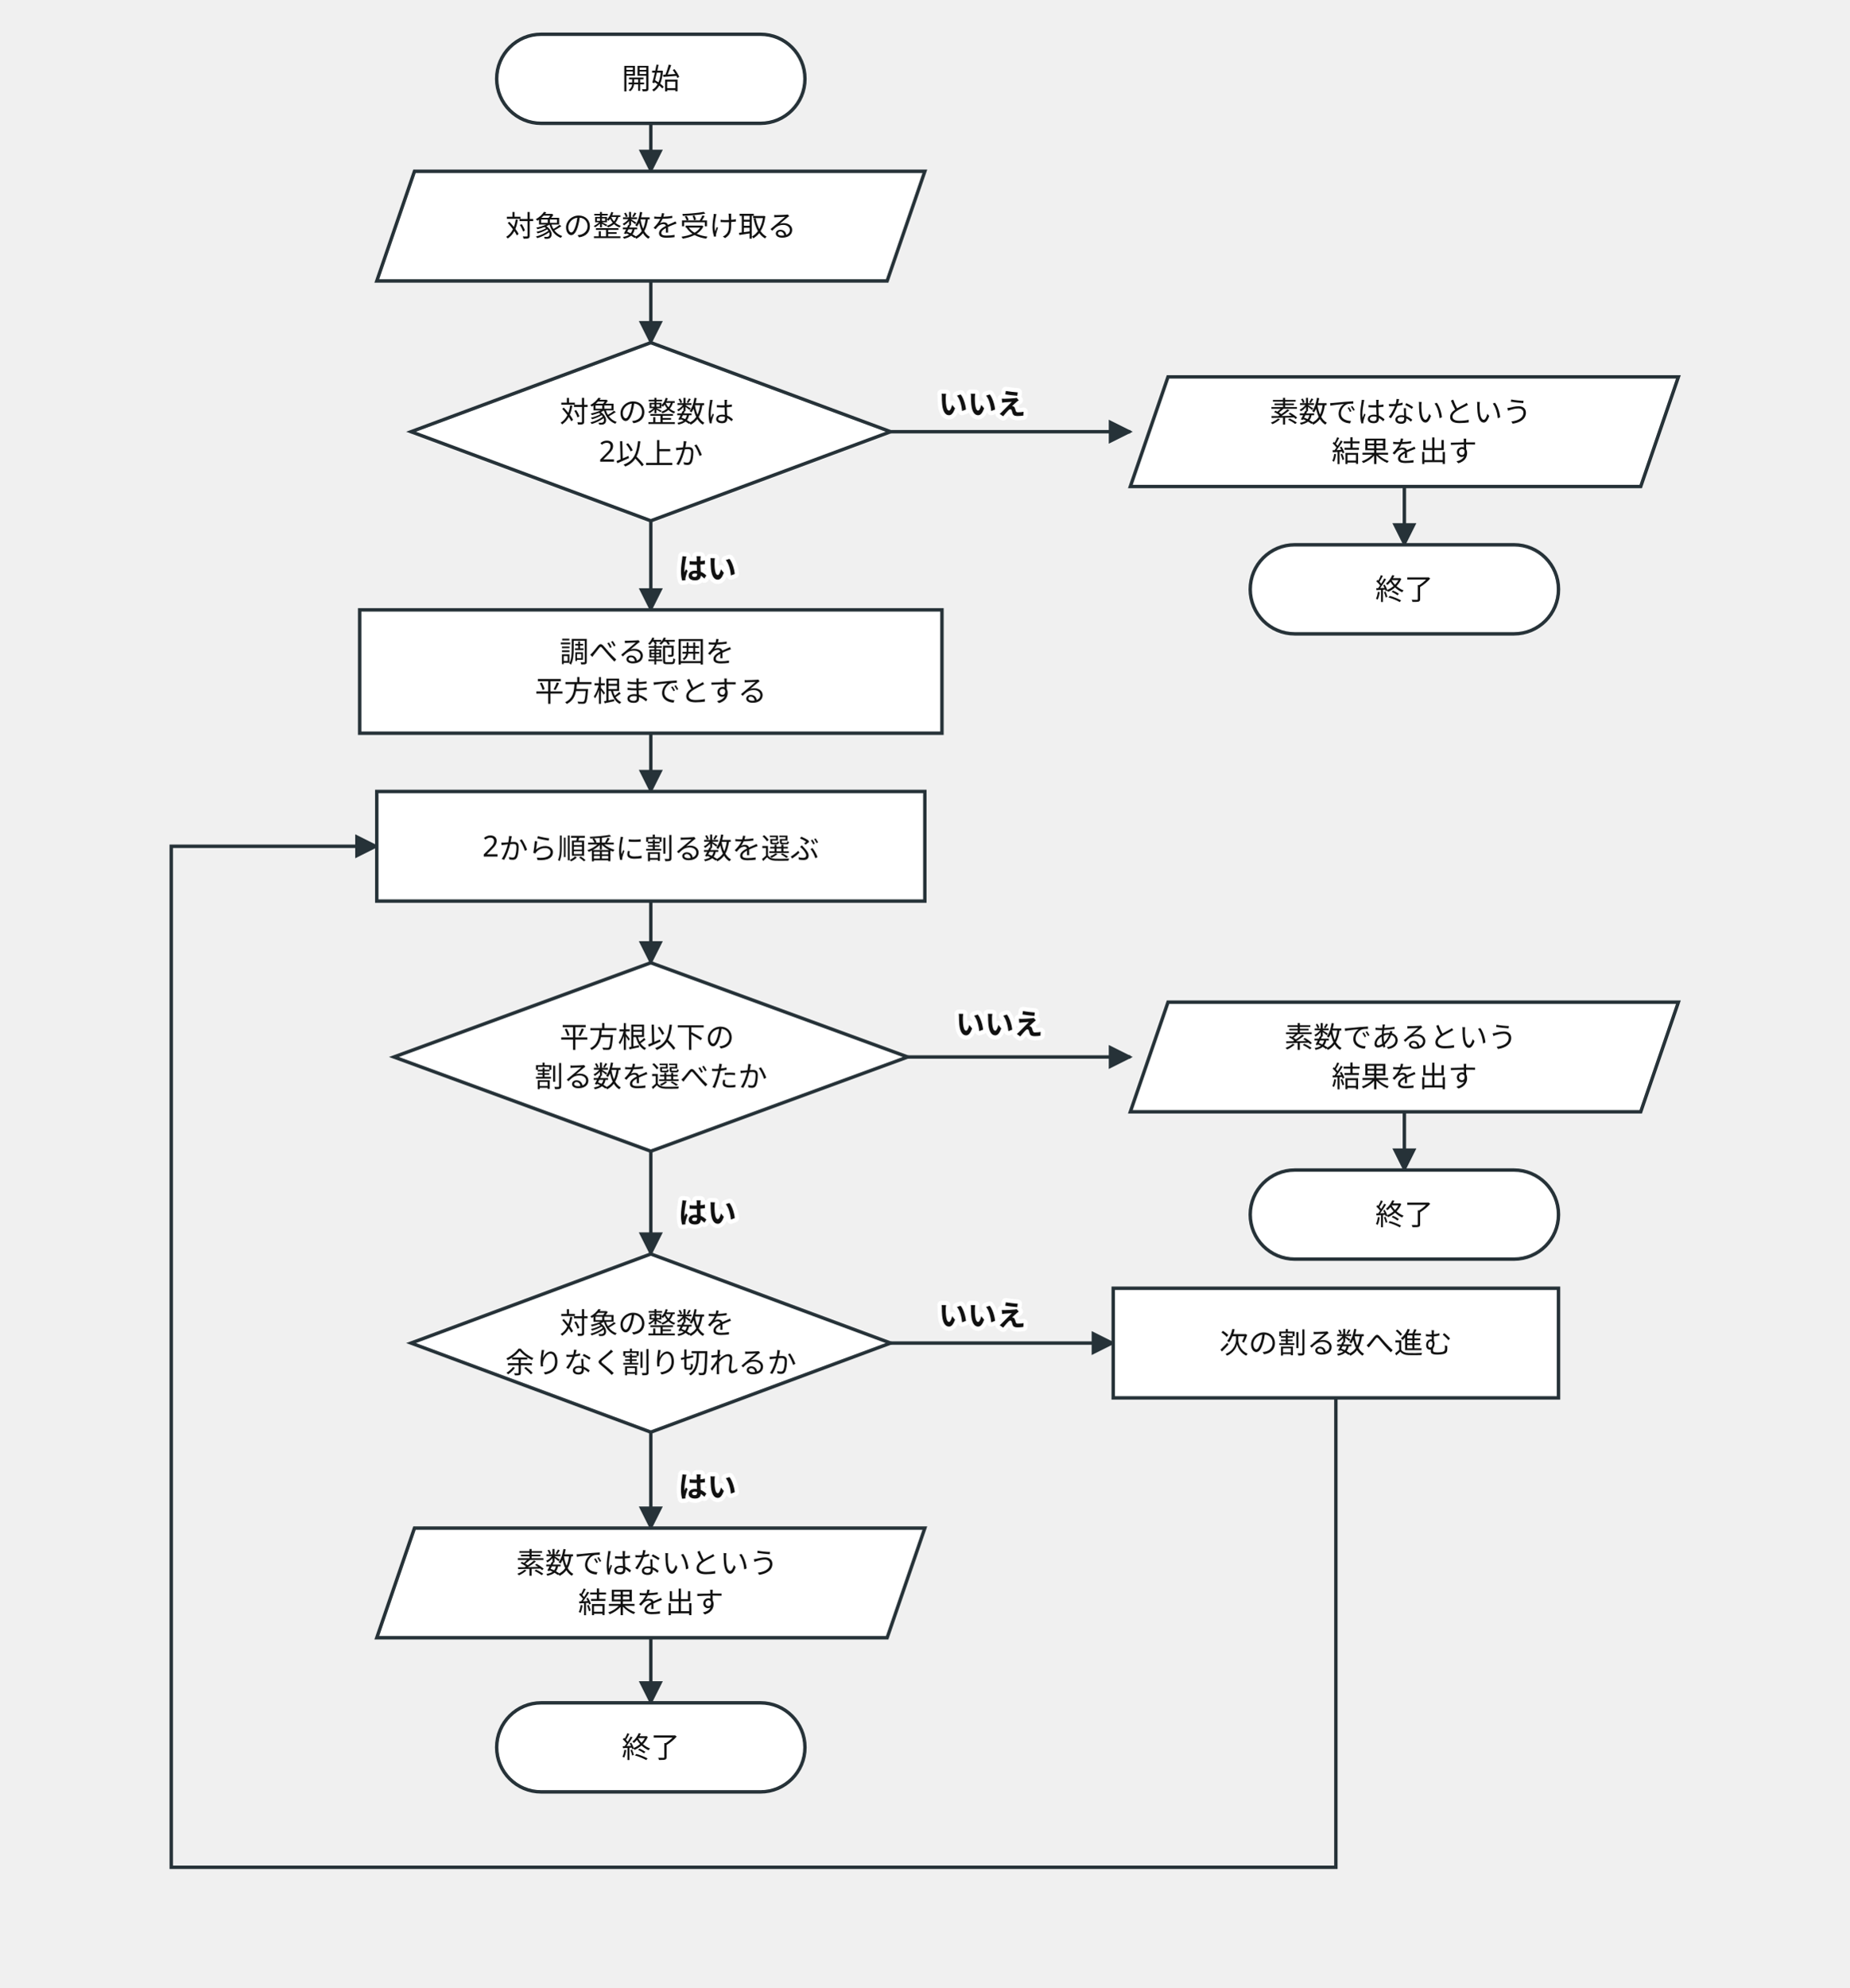
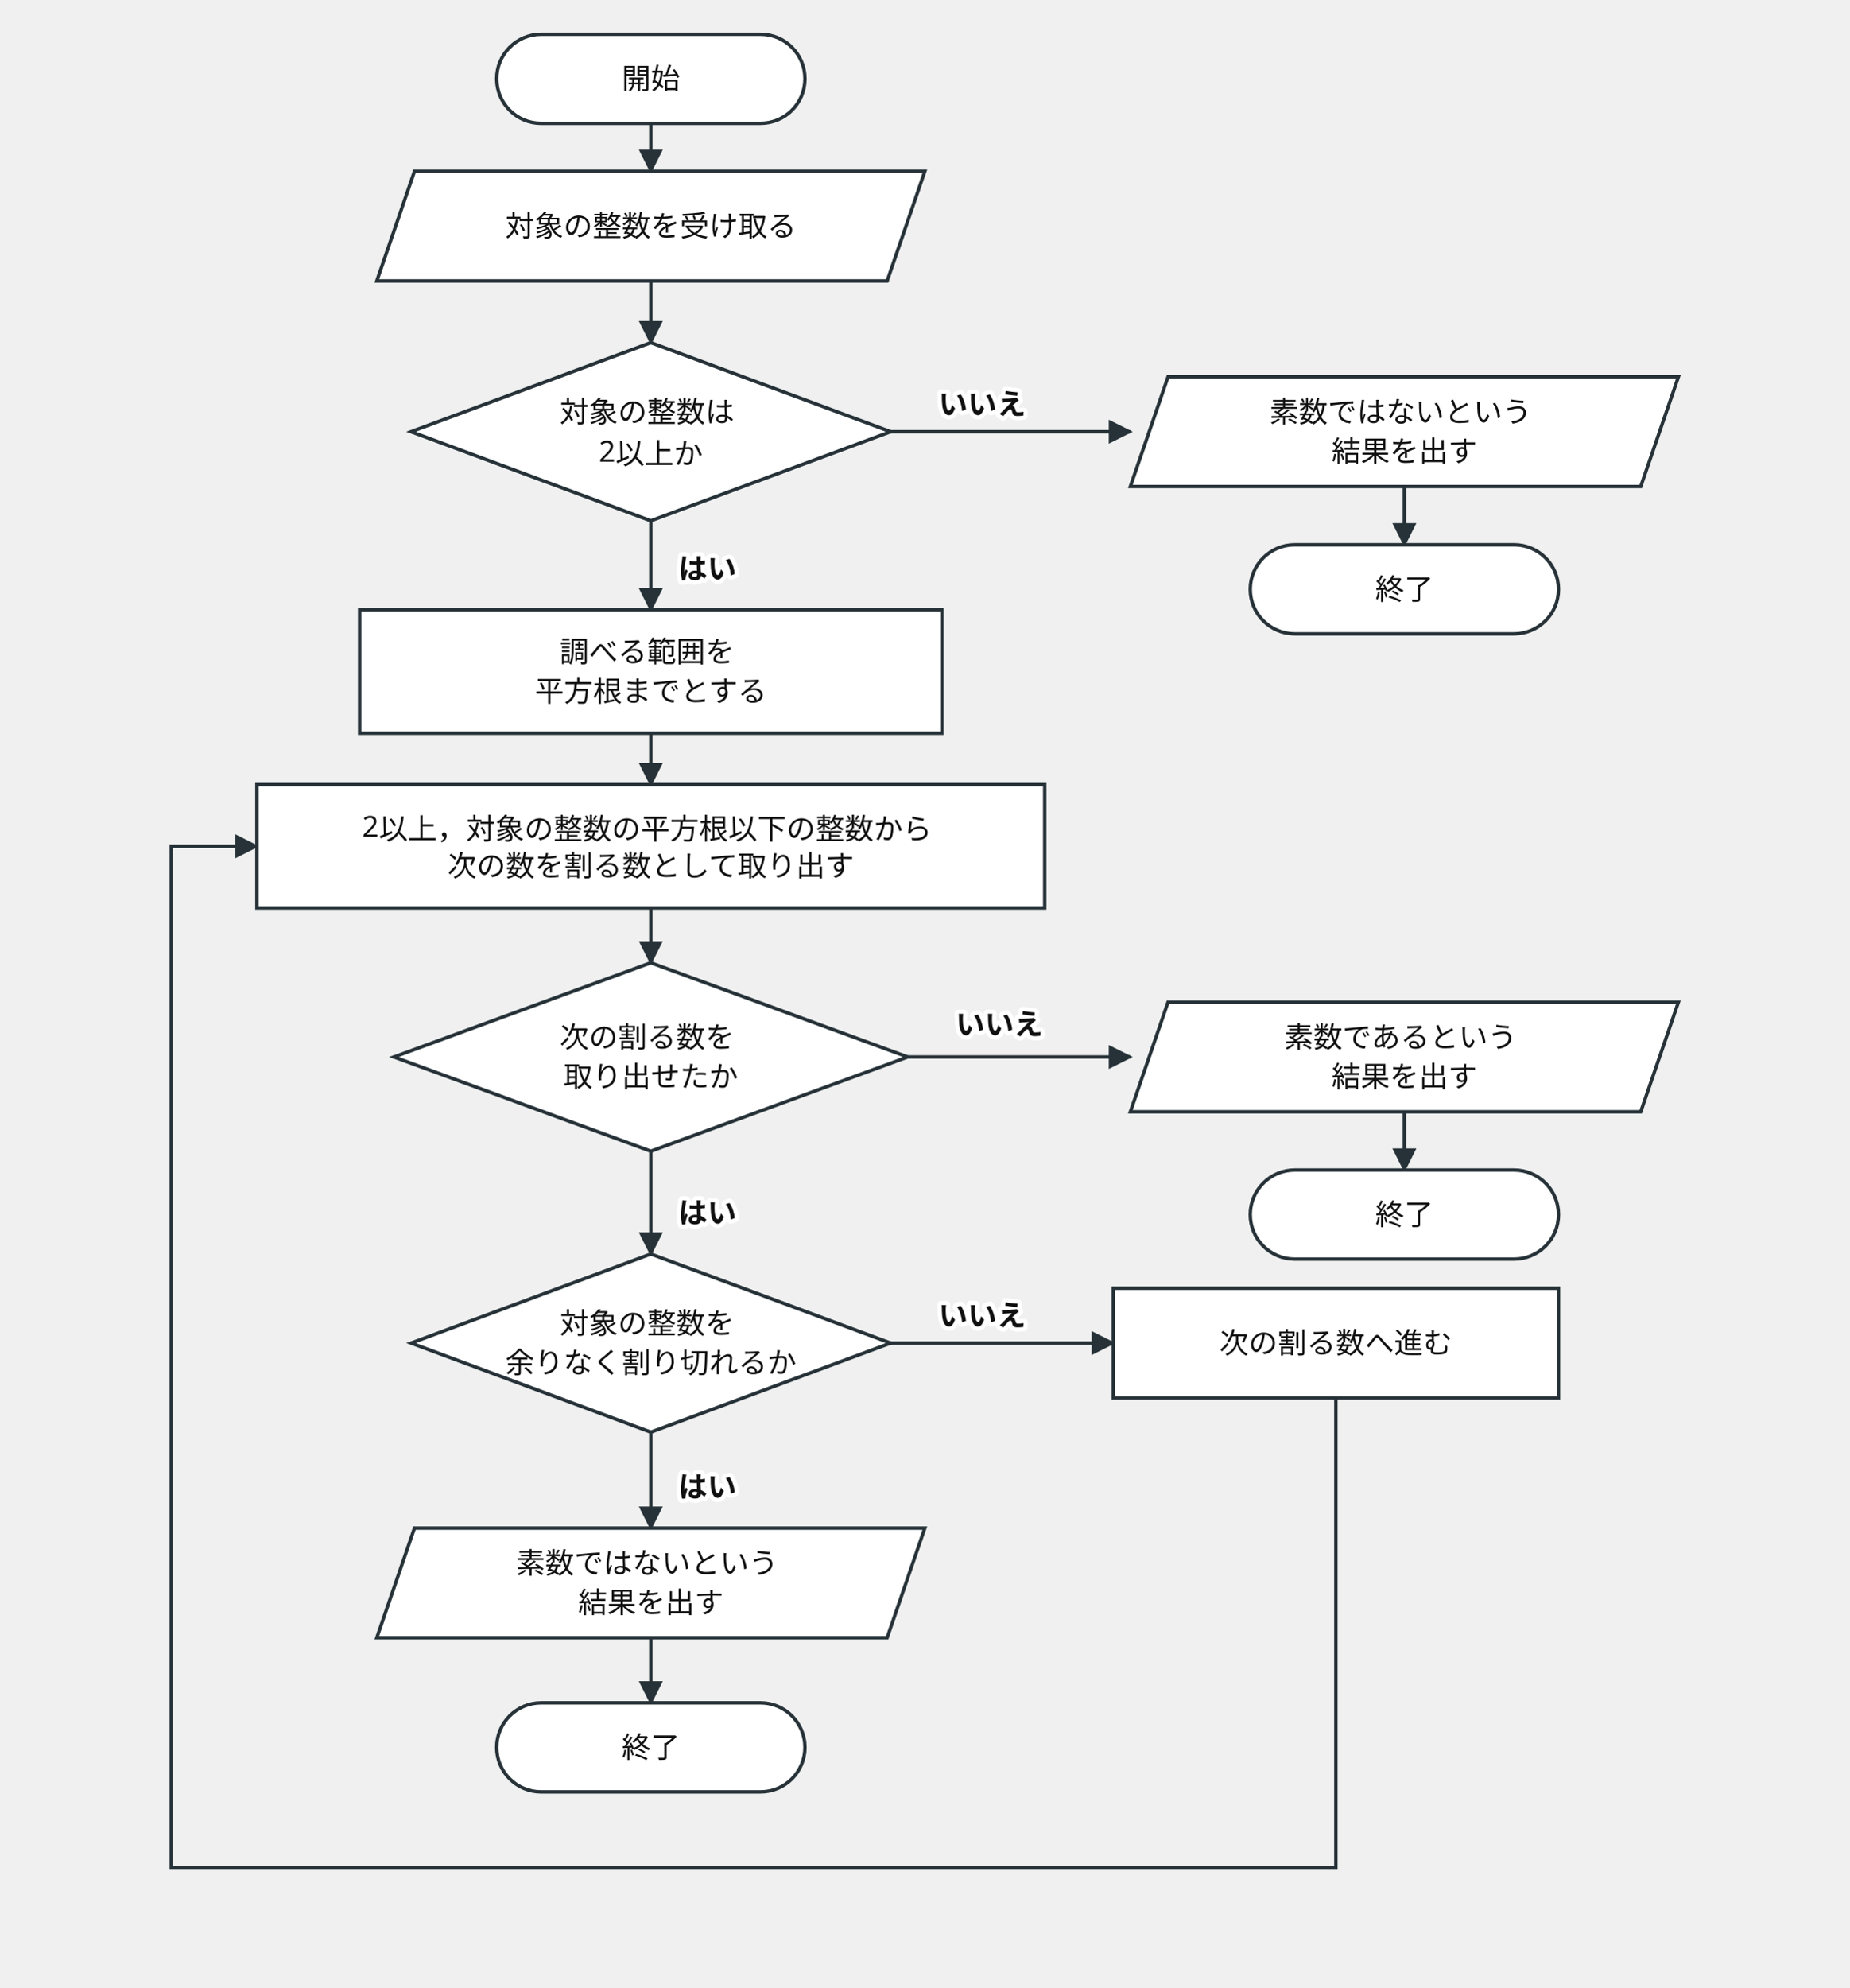
<svg xmlns="http://www.w3.org/2000/svg" width="1080" height="1160" viewBox="0 0 1080 1160" role="img" aria-labelledby="title desc">
  <defs>
    <marker id="arrow" viewBox="0 0 10 10" refX="9" refY="5" markerWidth="7" markerHeight="7" orient="auto-start-reverse">
      <path d="M 0 0 L 10 5 L 0 10 z" fill="#263238" />
    </marker>
  </defs>
  <g class="edge">
    <polyline points="380,72 380,100" style="fill:none;stroke:#263238;stroke-width:2px;stroke-linejoin:miter" marker-end="url(#arrow)" />
  </g>
  <g class="edge">
    <polyline points="380,164 380,200" style="fill:none;stroke:#263238;stroke-width:2px;stroke-linejoin:miter" marker-end="url(#arrow)" />
  </g>
  <g class="edge">
    <polyline points="380,304 380,356" style="fill:none;stroke:#263238;stroke-width:2px;stroke-linejoin:miter" marker-end="url(#arrow)" />
    <text class="edge-label" x="396" y="338" fill="#111" font-family="sans-serif" font-size="17" font-weight="600" paint-order="stroke" stroke="#fff" stroke-width="5" stroke-linejoin="round">はい</text>
  </g>
  <g class="edge">
    <polyline points="520,252 660,252" style="fill:none;stroke:#263238;stroke-width:2px;stroke-linejoin:miter" marker-end="url(#arrow)" />
    <text class="edge-label" x="548" y="242" fill="#111" font-family="sans-serif" font-size="17" font-weight="600" paint-order="stroke" stroke="#fff" stroke-width="5" stroke-linejoin="round">いいえ</text>
  </g>
  <g class="edge">
    <polyline points="820,284 820,318" style="fill:none;stroke:#263238;stroke-width:2px;stroke-linejoin:miter" marker-end="url(#arrow)" />
  </g>
  <g class="edge">
-     <polyline points="380,428 380,462" style="fill:none;stroke:#263238;stroke-width:2px;stroke-linejoin:miter" marker-end="url(#arrow)" />
+     <polyline points="380,428 380,458" style="fill:none;stroke:#263238;stroke-width:2px;stroke-linejoin:miter" marker-end="url(#arrow)" />
  </g>
  <g class="edge">
-     <polyline points="380,526 380,562" style="fill:none;stroke:#263238;stroke-width:2px;stroke-linejoin:miter" marker-end="url(#arrow)" />
+     <polyline points="380,530 380,562" style="fill:none;stroke:#263238;stroke-width:2px;stroke-linejoin:miter" marker-end="url(#arrow)" />
  </g>
  <g class="edge">
    <polyline points="380,672 380,732" style="fill:none;stroke:#263238;stroke-width:2px;stroke-linejoin:miter" marker-end="url(#arrow)" />
    <text class="edge-label" x="396" y="714" fill="#111" font-family="sans-serif" font-size="17" font-weight="600" paint-order="stroke" stroke="#fff" stroke-width="5" stroke-linejoin="round">はい</text>
  </g>
  <g class="edge">
    <polyline points="530,617 660,617" style="fill:none;stroke:#263238;stroke-width:2px;stroke-linejoin:miter" marker-end="url(#arrow)" />
    <text class="edge-label" x="558" y="604" fill="#111" font-family="sans-serif" font-size="17" font-weight="600" paint-order="stroke" stroke="#fff" stroke-width="5" stroke-linejoin="round">いいえ</text>
  </g>
  <g class="edge">
    <polyline points="820,649 820,683" style="fill:none;stroke:#263238;stroke-width:2px;stroke-linejoin:miter" marker-end="url(#arrow)" />
  </g>
  <g class="edge">
    <polyline points="380,836 380,892" style="fill:none;stroke:#263238;stroke-width:2px;stroke-linejoin:miter" marker-end="url(#arrow)" />
    <text class="edge-label" x="396" y="874" fill="#111" font-family="sans-serif" font-size="17" font-weight="600" paint-order="stroke" stroke="#fff" stroke-width="5" stroke-linejoin="round">はい</text>
  </g>
  <g class="edge">
    <polyline points="520,784 650,784" style="fill:none;stroke:#263238;stroke-width:2px;stroke-linejoin:miter" marker-end="url(#arrow)" />
    <text class="edge-label" x="548" y="774" fill="#111" font-family="sans-serif" font-size="17" font-weight="600" paint-order="stroke" stroke="#fff" stroke-width="5" stroke-linejoin="round">いいえ</text>
  </g>
  <g class="edge">
    <polyline points="380,956 380,994" style="fill:none;stroke:#263238;stroke-width:2px;stroke-linejoin:miter" marker-end="url(#arrow)" />
  </g>
  <g class="edge">
-     <polyline points="780,816 780,1090 100,1090 100,494 220,494" style="fill:none;stroke:#263238;stroke-width:2px;stroke-linejoin:miter" marker-end="url(#arrow)" />
+     <polyline points="780,816 780,1090 100,1090 100,494 150,494" style="fill:none;stroke:#263238;stroke-width:2px;stroke-linejoin:miter" marker-end="url(#arrow)" />
  </g>
  <g class="node">
    <rect x="290" y="20" width="180" height="52" rx="26" style="fill:#fff;stroke:#263238;stroke-width:2px" />
    <text text-anchor="middle" fill="#111" font-family="sans-serif" font-size="17">
      <tspan x="380" y="52">開始</tspan>
    </text>
  </g>
  <g class="node">
    <polygon points="242,100 540,100 518,164 220,164" style="fill:#fff;stroke:#263238;stroke-width:2px" />
    <text text-anchor="middle" fill="#111" font-family="sans-serif" font-size="17">
      <tspan x="380" y="138">対象の整数を受け取る</tspan>
    </text>
  </g>
  <g class="node">
    <polygon points="380,200 520,252 380,304 240,252" style="fill:#fff;stroke:#263238;stroke-width:2px" />
    <text text-anchor="middle" fill="#111" font-family="sans-serif" font-size="17">
      <tspan x="380" y="246.5">対象の整数は</tspan>
      <tspan x="380" y="269.5">2以上か</tspan>
    </text>
  </g>
  <g class="node">
    <polygon points="682,220 980,220 958,284 660,284" style="fill:#fff;stroke:#263238;stroke-width:2px" />
    <text text-anchor="middle" fill="#111" font-family="sans-serif" font-size="17">
      <tspan x="820" y="246.5">素数ではないという</tspan>
      <tspan x="820" y="269.5">結果を出す</tspan>
    </text>
  </g>
  <g class="node">
    <rect x="730" y="318" width="180" height="52" rx="26" style="fill:#fff;stroke:#263238;stroke-width:2px" />
    <text text-anchor="middle" fill="#111" font-family="sans-serif" font-size="17">
      <tspan x="820" y="350">終了</tspan>
    </text>
  </g>
  <g class="node">
    <rect x="210" y="356" width="340" height="72" style="fill:#fff;stroke:#263238;stroke-width:2px" />
    <text text-anchor="middle" fill="#111" font-family="sans-serif" font-size="17">
      <tspan x="380" y="386.5">調べる範囲を</tspan>
      <tspan x="380" y="409.5">平方根までとする</tspan>
    </text>
  </g>
  <g class="node">
-     <rect x="220" y="462" width="320" height="64" style="fill:#fff;stroke:#263238;stroke-width:2px" />
+     <rect x="150" y="458" width="460" height="72" style="fill:#fff;stroke:#263238;stroke-width:2px" />
    <text text-anchor="middle" fill="#111" font-family="sans-serif" font-size="17">
-       <tspan x="380" y="500">2から順番に割る数を選ぶ</tspan>
+       <tspan x="380" y="488.5">2以上，対象の整数の平方根以下の整数から</tspan>
+       <tspan x="380" y="511.5">次の数を割る数として取り出す</tspan>
    </text>
  </g>
  <g class="node">
    <polygon points="380,562 530,617 380,672 230,617" style="fill:#fff;stroke:#263238;stroke-width:2px" />
    <text text-anchor="middle" fill="#111" font-family="sans-serif" font-size="17">
-       <tspan x="380" y="611.5">平方根以下の</tspan>
-       <tspan x="380" y="634.5">割る数を選べたか</tspan>
+       <tspan x="380" y="611.5">次の割る数を</tspan>
+       <tspan x="380" y="634.5">取り出せたか</tspan>
    </text>
  </g>
  <g class="node">
    <polygon points="682,585 980,585 958,649 660,649" style="fill:#fff;stroke:#263238;stroke-width:2px" />
    <text text-anchor="middle" fill="#111" font-family="sans-serif" font-size="17">
      <tspan x="820" y="611.5">素数であるという</tspan>
      <tspan x="820" y="634.5">結果を出す</tspan>
    </text>
  </g>
  <g class="node">
    <rect x="730" y="683" width="180" height="52" rx="26" style="fill:#fff;stroke:#263238;stroke-width:2px" />
    <text text-anchor="middle" fill="#111" font-family="sans-serif" font-size="17">
      <tspan x="820" y="715">終了</tspan>
    </text>
  </g>
  <g class="node">
    <polygon points="380,732 520,784 380,836 240,784" style="fill:#fff;stroke:#263238;stroke-width:2px" />
    <text text-anchor="middle" fill="#111" font-family="sans-serif" font-size="17">
      <tspan x="380" y="778.5">対象の整数を</tspan>
      <tspan x="380" y="801.5">余りなく割り切れるか</tspan>
    </text>
  </g>
  <g class="node">
    <polygon points="242,892 540,892 518,956 220,956" style="fill:#fff;stroke:#263238;stroke-width:2px" />
    <text text-anchor="middle" fill="#111" font-family="sans-serif" font-size="17">
      <tspan x="380" y="918.5">素数ではないという</tspan>
      <tspan x="380" y="941.5">結果を出す</tspan>
    </text>
  </g>
  <g class="node">
    <rect x="290" y="994" width="180" height="52" rx="26" style="fill:#fff;stroke:#263238;stroke-width:2px" />
    <text text-anchor="middle" fill="#111" font-family="sans-serif" font-size="17">
      <tspan x="380" y="1026">終了</tspan>
    </text>
  </g>
  <g class="node">
    <rect x="650" y="752" width="260" height="64" style="fill:#fff;stroke:#263238;stroke-width:2px" />
    <text text-anchor="middle" fill="#111" font-family="sans-serif" font-size="17">
      <tspan x="780" y="790">次の割る数へ進む</tspan>
    </text>
  </g>
</svg>
